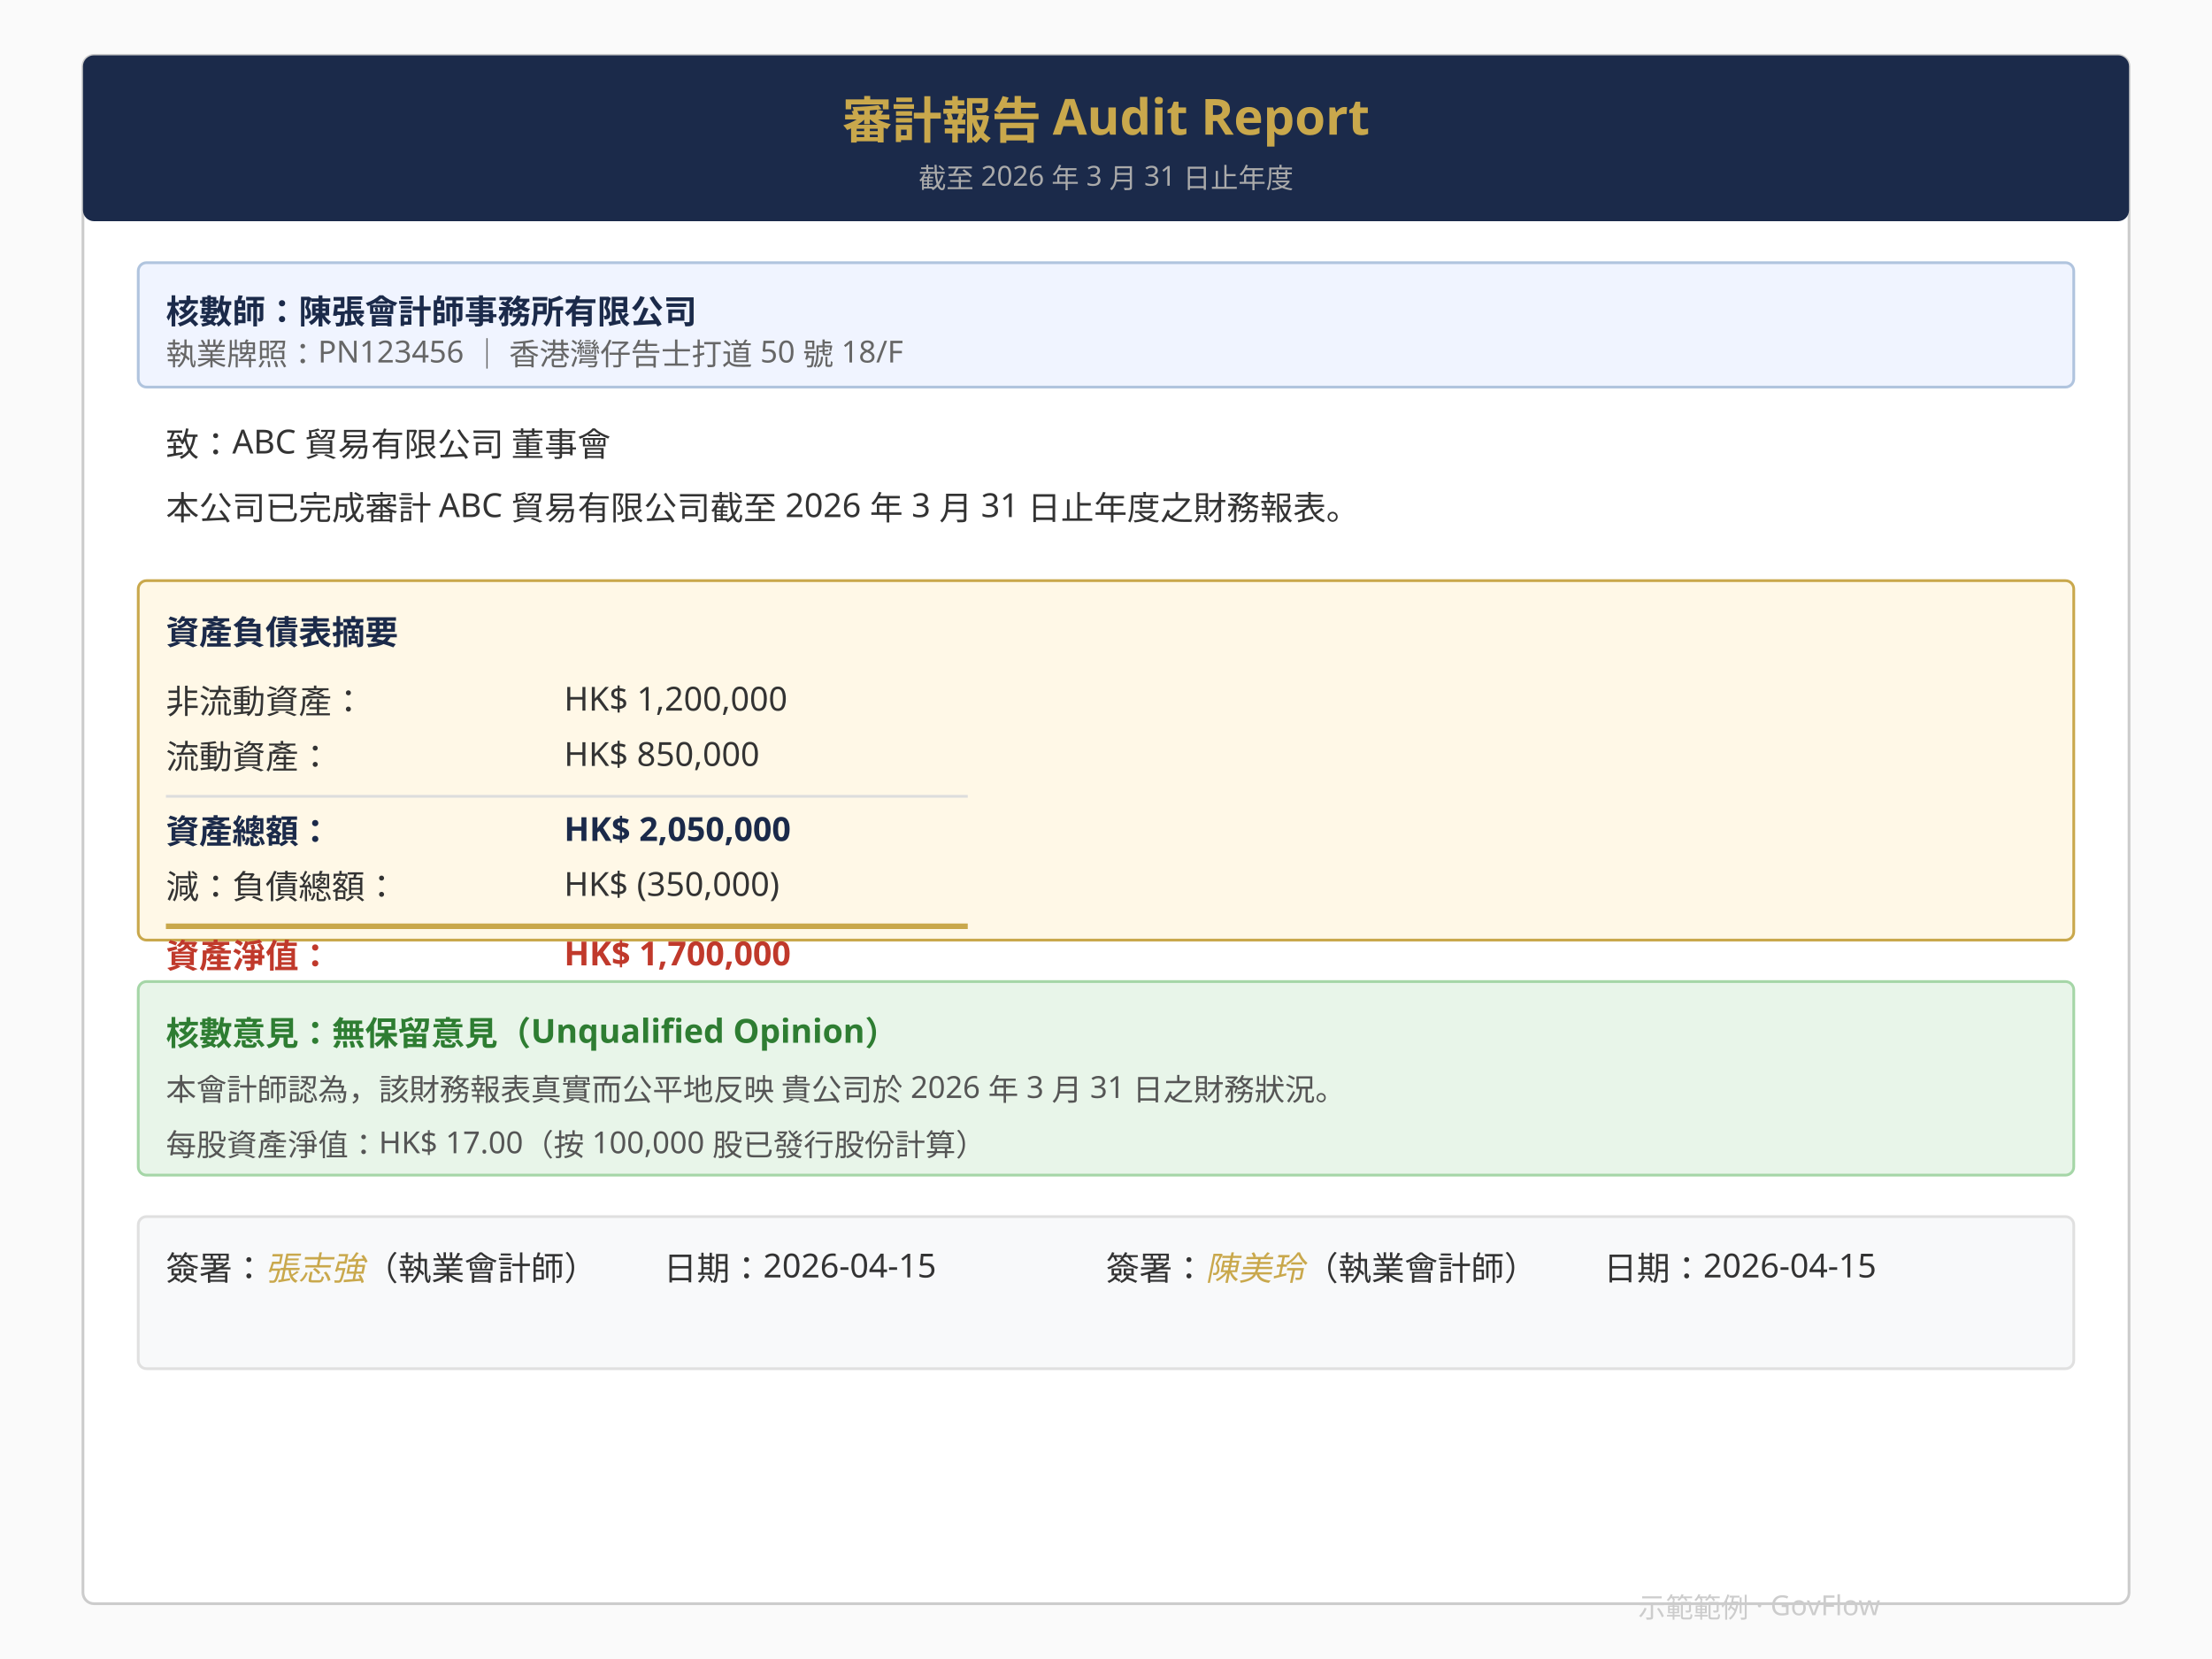
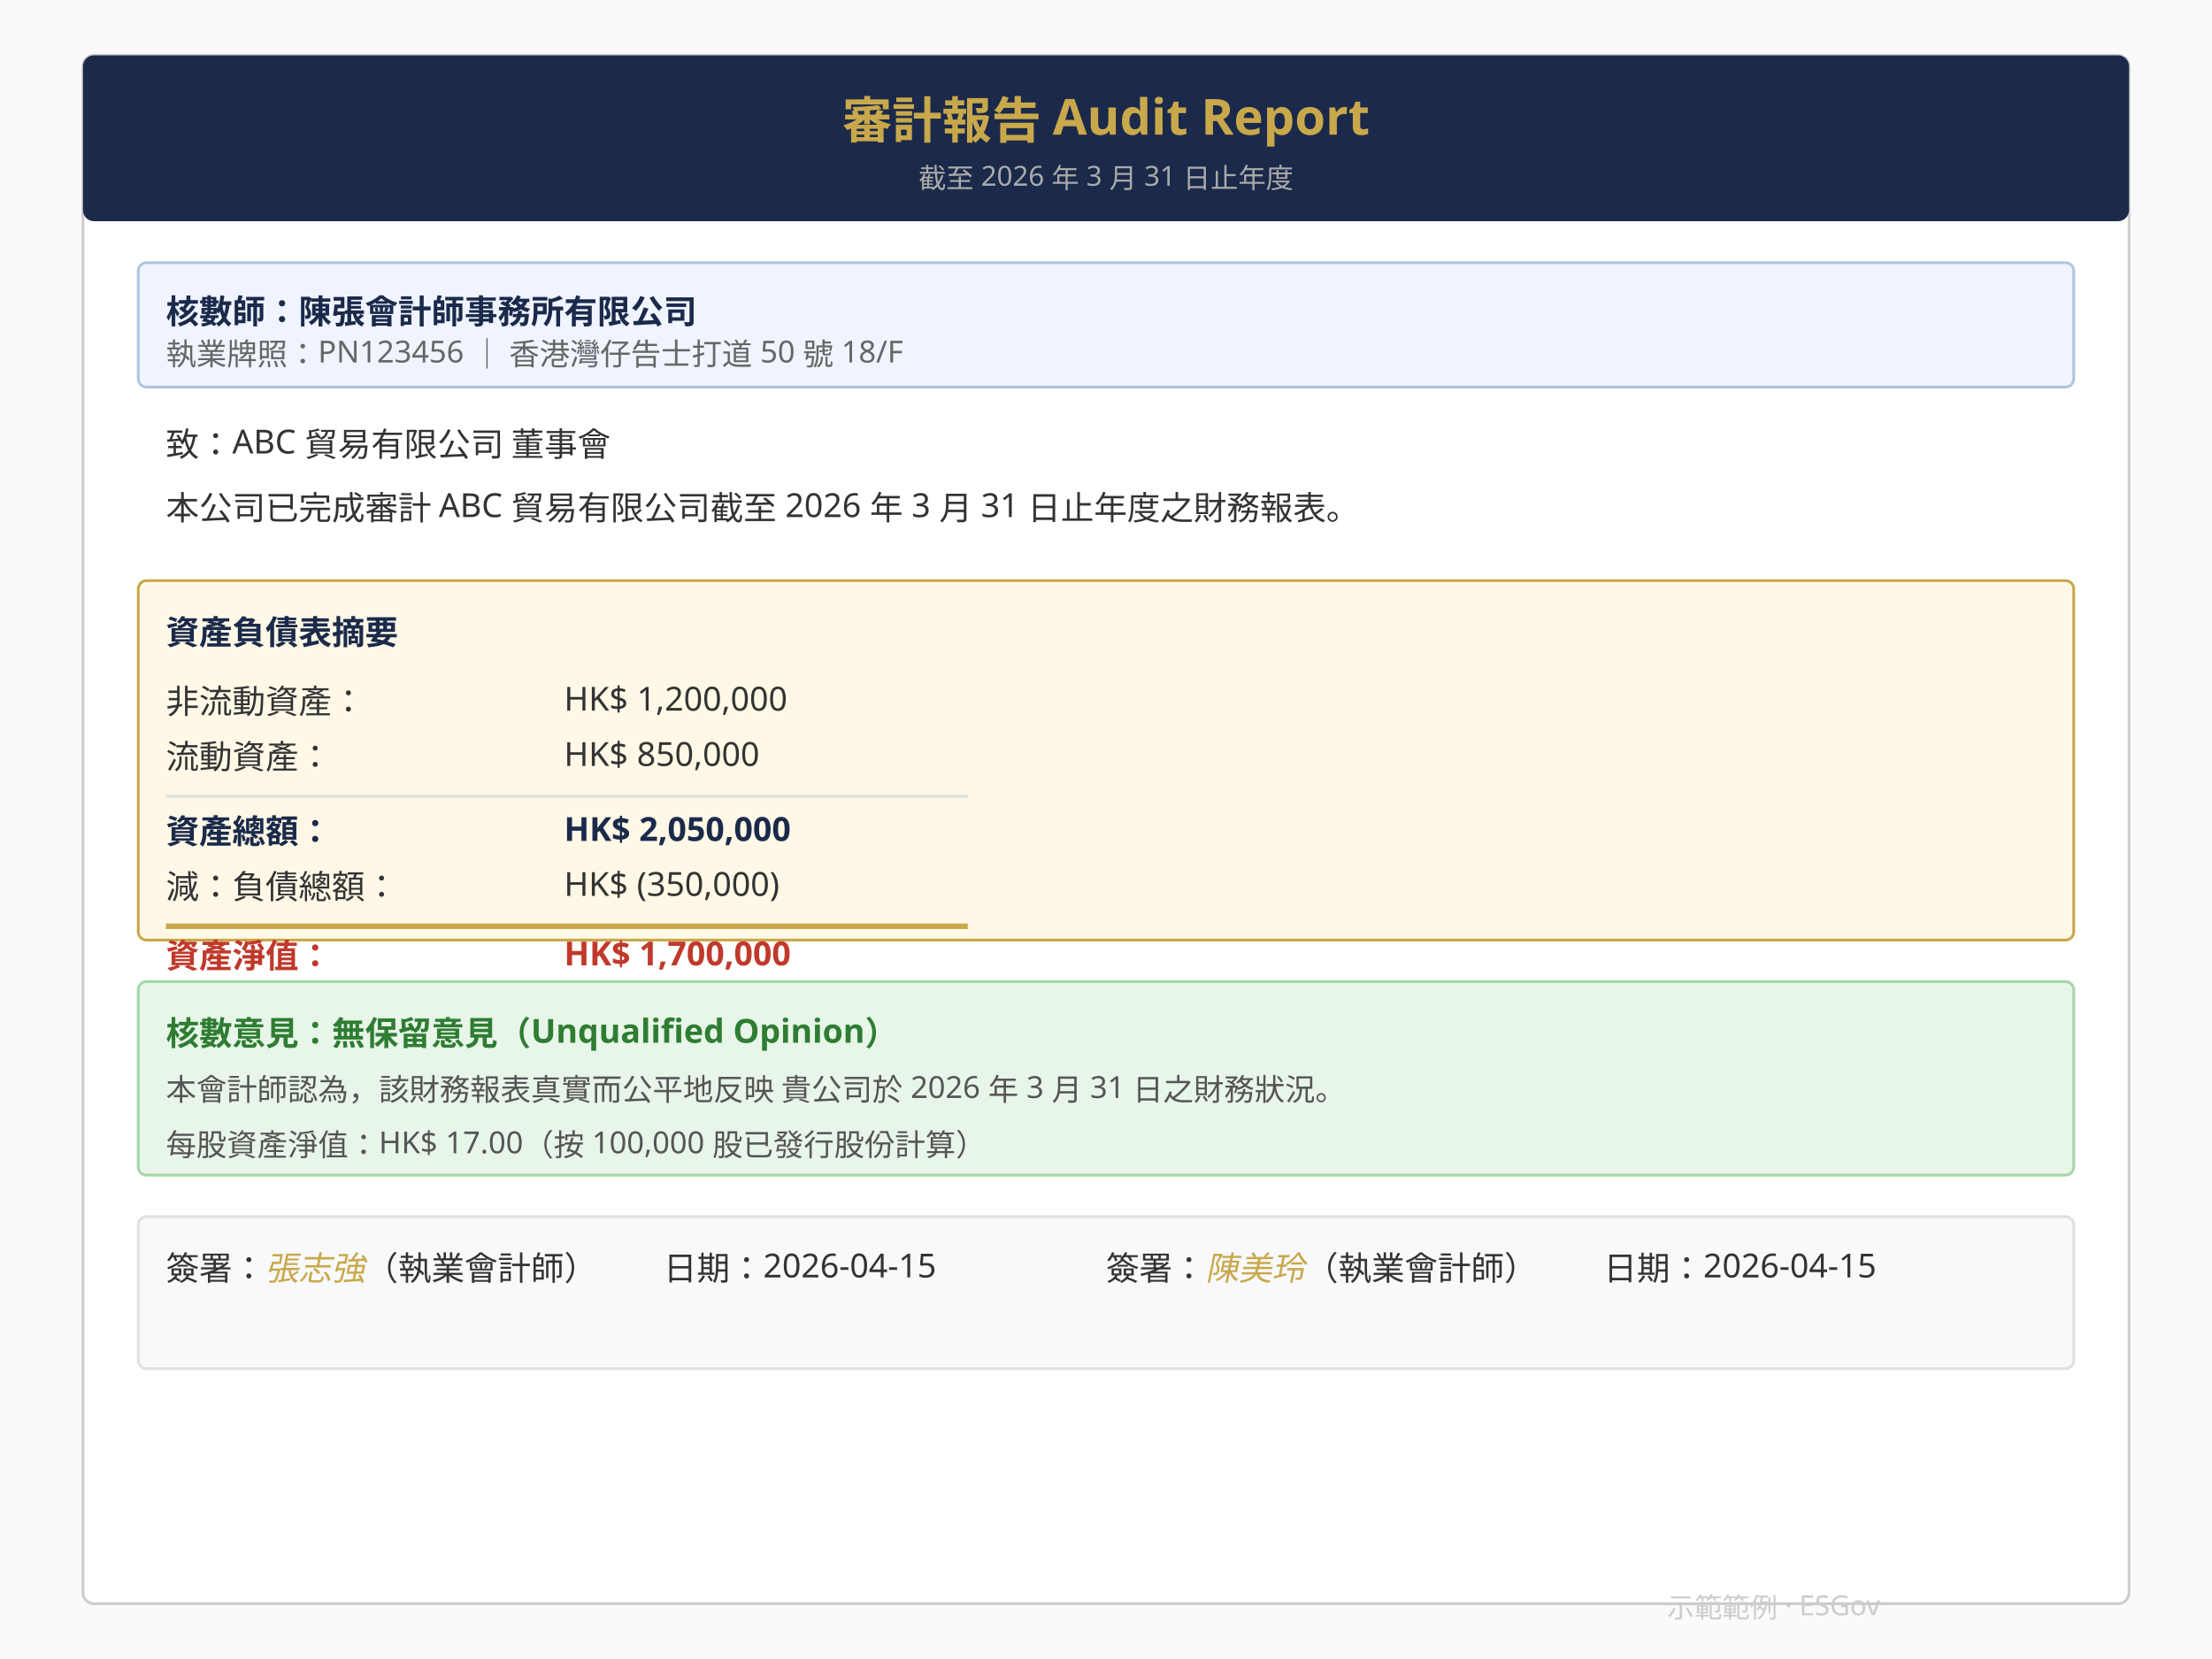
<svg xmlns="http://www.w3.org/2000/svg" viewBox="0 0 800 600" font-family="'Noto Sans TC','Microsoft JhengHei',sans-serif">
  <rect width="800" height="600" fill="#FAFAFA" />
  <rect x="30" y="20" width="740" height="560" fill="white" stroke="#CCC" stroke-width="1" rx="4" />
  <rect x="30" y="20" width="740" height="60" fill="#1B2A4A" rx="4" />
  <text x="400" y="50" text-anchor="middle" fill="#C9A84C" font-size="18" font-weight="bold">審計報告 Audit Report</text>
  <text x="400" y="68" text-anchor="middle" fill="#AAA" font-size="10">截至 2026 年 3 月 31 日止年度</text>
  <rect x="50" y="95" width="700" height="45" fill="#F0F4FF" stroke="#B0C4DE" stroke-width="1" rx="3" />
  <text x="60" y="117" fill="#1B2A4A" font-size="12" font-weight="bold">核數師：陳張會計師事務所有限公司</text>
  <text x="60" y="132" fill="#666" font-size="11">執業牌照：PN123456 ｜ 香港灣仔告士打道 50 號 18/F</text>
  <text x="60" y="165" fill="#333" font-size="12">致：ABC 貿易有限公司 董事會</text>
  <text x="60" y="188" fill="#333" font-size="12">本公司已完成審計 ABC 貿易有限公司截至 2026 年 3 月 31 日止年度之財務報表。</text>
  <rect x="50" y="210" width="700" height="130" fill="#FFF8E7" stroke="#C9A84C" stroke-width="1" rx="3" />
  <text x="60" y="233" fill="#1B2A4A" font-size="12" font-weight="bold">資產負債表摘要</text>
  <text x="60" y="258" fill="#333" font-size="12">非流動資產：　　　　　　HK$ 1,200,000</text>
  <text x="60" y="278" fill="#333" font-size="12">流動資產：　　　　　　　HK$   850,000</text>
  <line x1="60" y1="288" x2="350" y2="288" stroke="#DDD" stroke-width="1" />
  <text x="60" y="305" fill="#1B2A4A" font-size="12" font-weight="bold">資產總額：　　　　　　　HK$ 2,050,000</text>
  <text x="60" y="325" fill="#333" font-size="12">減：負債總額：　　　　　HK$ (350,000)</text>
  <line x1="60" y1="335" x2="350" y2="335" stroke="#C9A84C" stroke-width="2" />
  <text x="60" y="350" fill="#C0392B" font-size="12" font-weight="bold">資產淨值：　　　　　　　HK$ 1,700,000</text>
  <rect x="50" y="355" width="700" height="70" fill="#E8F5E9" stroke="#A5D6A7" stroke-width="1" rx="3" />
  <text x="60" y="378" fill="#2E7D32" font-size="12" font-weight="bold">核數意見：無保留意見（Unqualified Opinion）</text>
  <text x="60" y="398" fill="#555" font-size="11">本會計師認為，該財務報表真實而公平地反映 貴公司於 2026 年 3 月 31 日之財務狀況。</text>
  <text x="60" y="418" fill="#555" font-size="11">每股資產淨值：HK$ 17.00（按 100,000 股已發行股份計算）</text>
  <rect x="50" y="440" width="700" height="55" fill="#F8F9FA" stroke="#E0E0E0" stroke-width="1" rx="3" />
  <text x="60" y="463" fill="#333" font-size="12">簽署：<tspan fill="#C9A84C" font-style="italic">張志強</tspan>（執業會計師）　　日期：2026-04-15</text>
  <text x="400" y="463" fill="#333" font-size="12">簽署：<tspan fill="#C9A84C" font-style="italic">陳美玲</tspan>（執業會計師）　　日期：2026-04-15</text>
-   <text x="680" y="585" fill="#CCC" font-size="10" text-anchor="end">示範範例 · GovFlow</text>
+   <text x="680" y="585" fill="#CCC" font-size="10" text-anchor="end">示範範例 · ESGov</text>
</svg>
